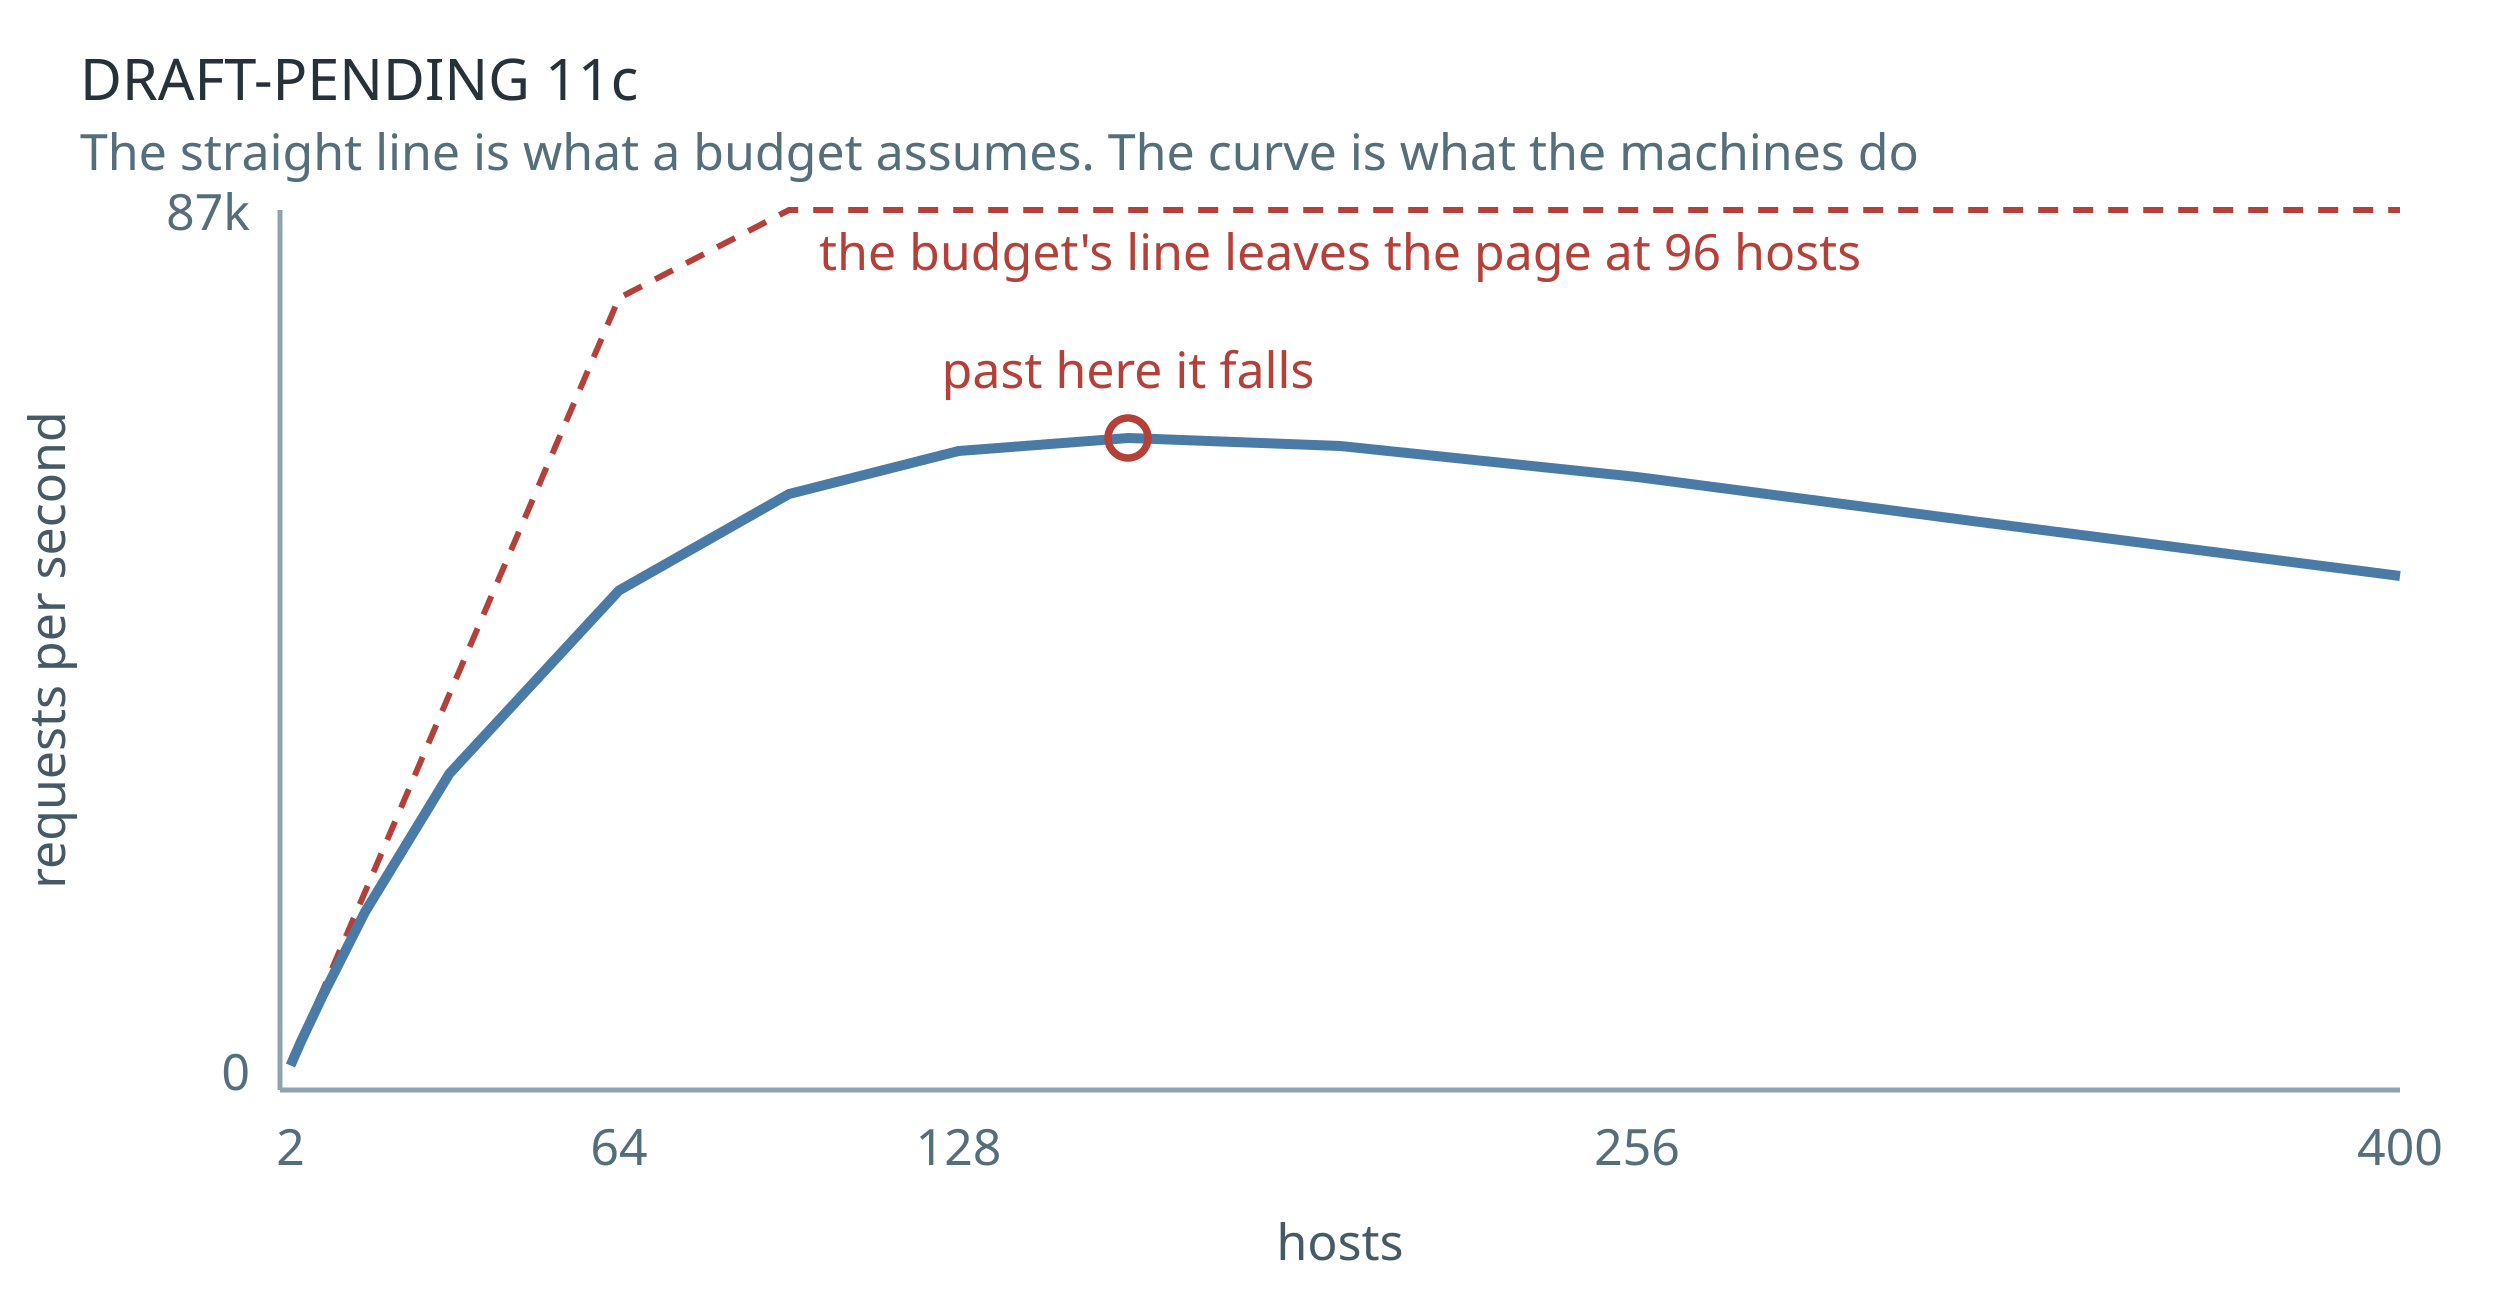
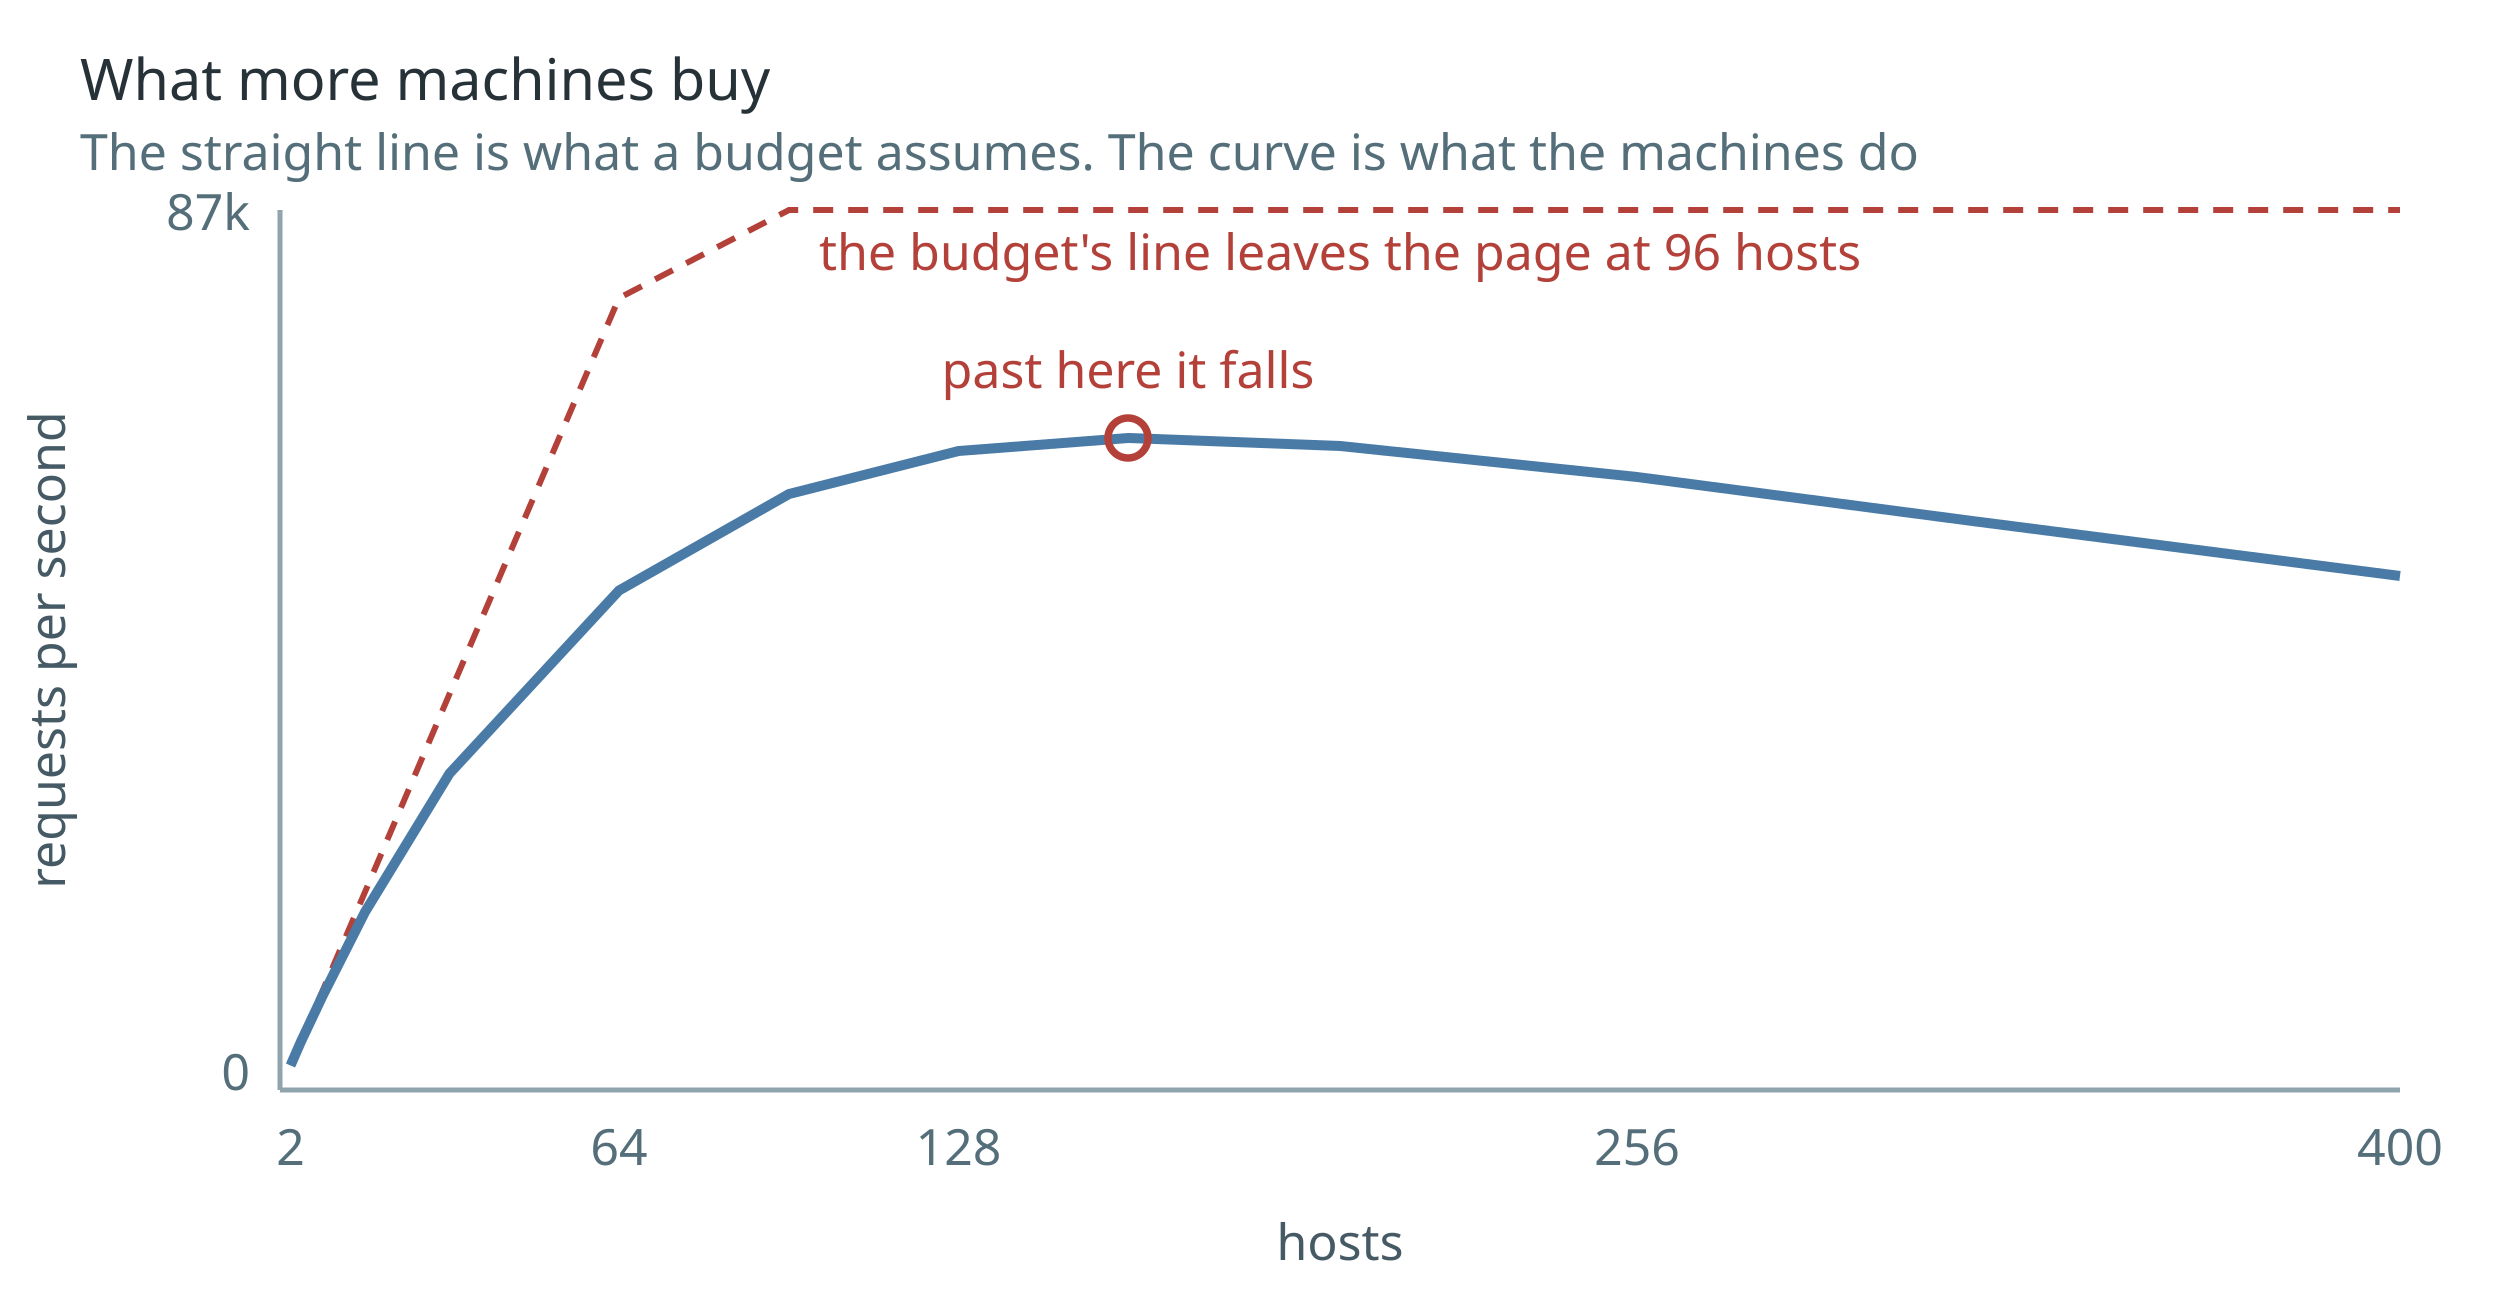
<svg xmlns="http://www.w3.org/2000/svg" viewBox="0 0 500 260" width="500" height="260" role="img" font-family="system-ui, sans-serif">
  <rect width="500" height="260" fill="#ffffff" />
-   <text x="16" y="20" font-size="11.5" fill="#263238">DRAFT-PENDING 11c</text>
+   <text x="16" y="20" font-size="11.5" fill="#263238">What more machines buy</text>
  <text x="16" y="34" font-size="10" fill="#546e7a">The straight line is what a budget assumes. The curve is what the machines do</text>
  <path d="M58.1,213.0 L60.2,208.1 L64.5,198.2 L73.0,178.4 L89.9,138.8 L123.8,59.6 L157.8,42.0 L191.7,42.0 L225.6,42.0 L268.0,42.0 L327.4,42.0 L395.2,42.0 L480.0,42.0" fill="none" stroke="#b3413a" stroke-width="1.2" stroke-dasharray="4 3" />
  <path d="M58.1,213.1 L60.2,208.3 L64.5,199.2 L73.0,182.4 L89.9,154.7 L123.8,118.1 L157.8,98.8 L191.7,90.2 L225.6,87.6 L268.0,89.2 L327.4,95.4 L395.2,104.3 L480.0,115.2" fill="none" stroke="#4a7ba7" stroke-width="2" />
  <text x="163.8" y="54" font-size="10" fill="#b3413a">the budget's line leaves the page at 96 hosts</text>
  <circle cx="225.6" cy="87.6" r="4" fill="none" stroke="#b3413a" stroke-width="1.5" />
  <text x="225.6" y="77.6" font-size="10" text-anchor="middle" fill="#b3413a">past here it falls</text>
  <line x1="56.0" y1="218.0" x2="480.0" y2="218.0" stroke="#90a4ae" />
  <line x1="56.0" y1="42.0" x2="56.0" y2="218.0" stroke="#90a4ae" />
  <text x="58.1" y="233" font-size="10" text-anchor="middle" fill="#546e7a">2</text>
  <text x="123.8" y="233" font-size="10" text-anchor="middle" fill="#546e7a">64</text>
  <text x="191.7" y="233" font-size="10" text-anchor="middle" fill="#546e7a">128</text>
  <text x="327.4" y="233" font-size="10" text-anchor="middle" fill="#546e7a">256</text>
  <text x="480.0" y="233" font-size="10" text-anchor="middle" fill="#546e7a">400</text>
  <text x="268" y="252" font-size="10" text-anchor="middle" fill="#455a64">hosts</text>
  <text x="50" y="46" font-size="10" text-anchor="end" fill="#546e7a">87k</text>
  <text x="50" y="218" font-size="10" text-anchor="end" fill="#546e7a">0</text>
  <text transform="rotate(-90 13 130)" x="13" y="130" font-size="10" text-anchor="middle" fill="#455a64">requests per second</text>
</svg>
